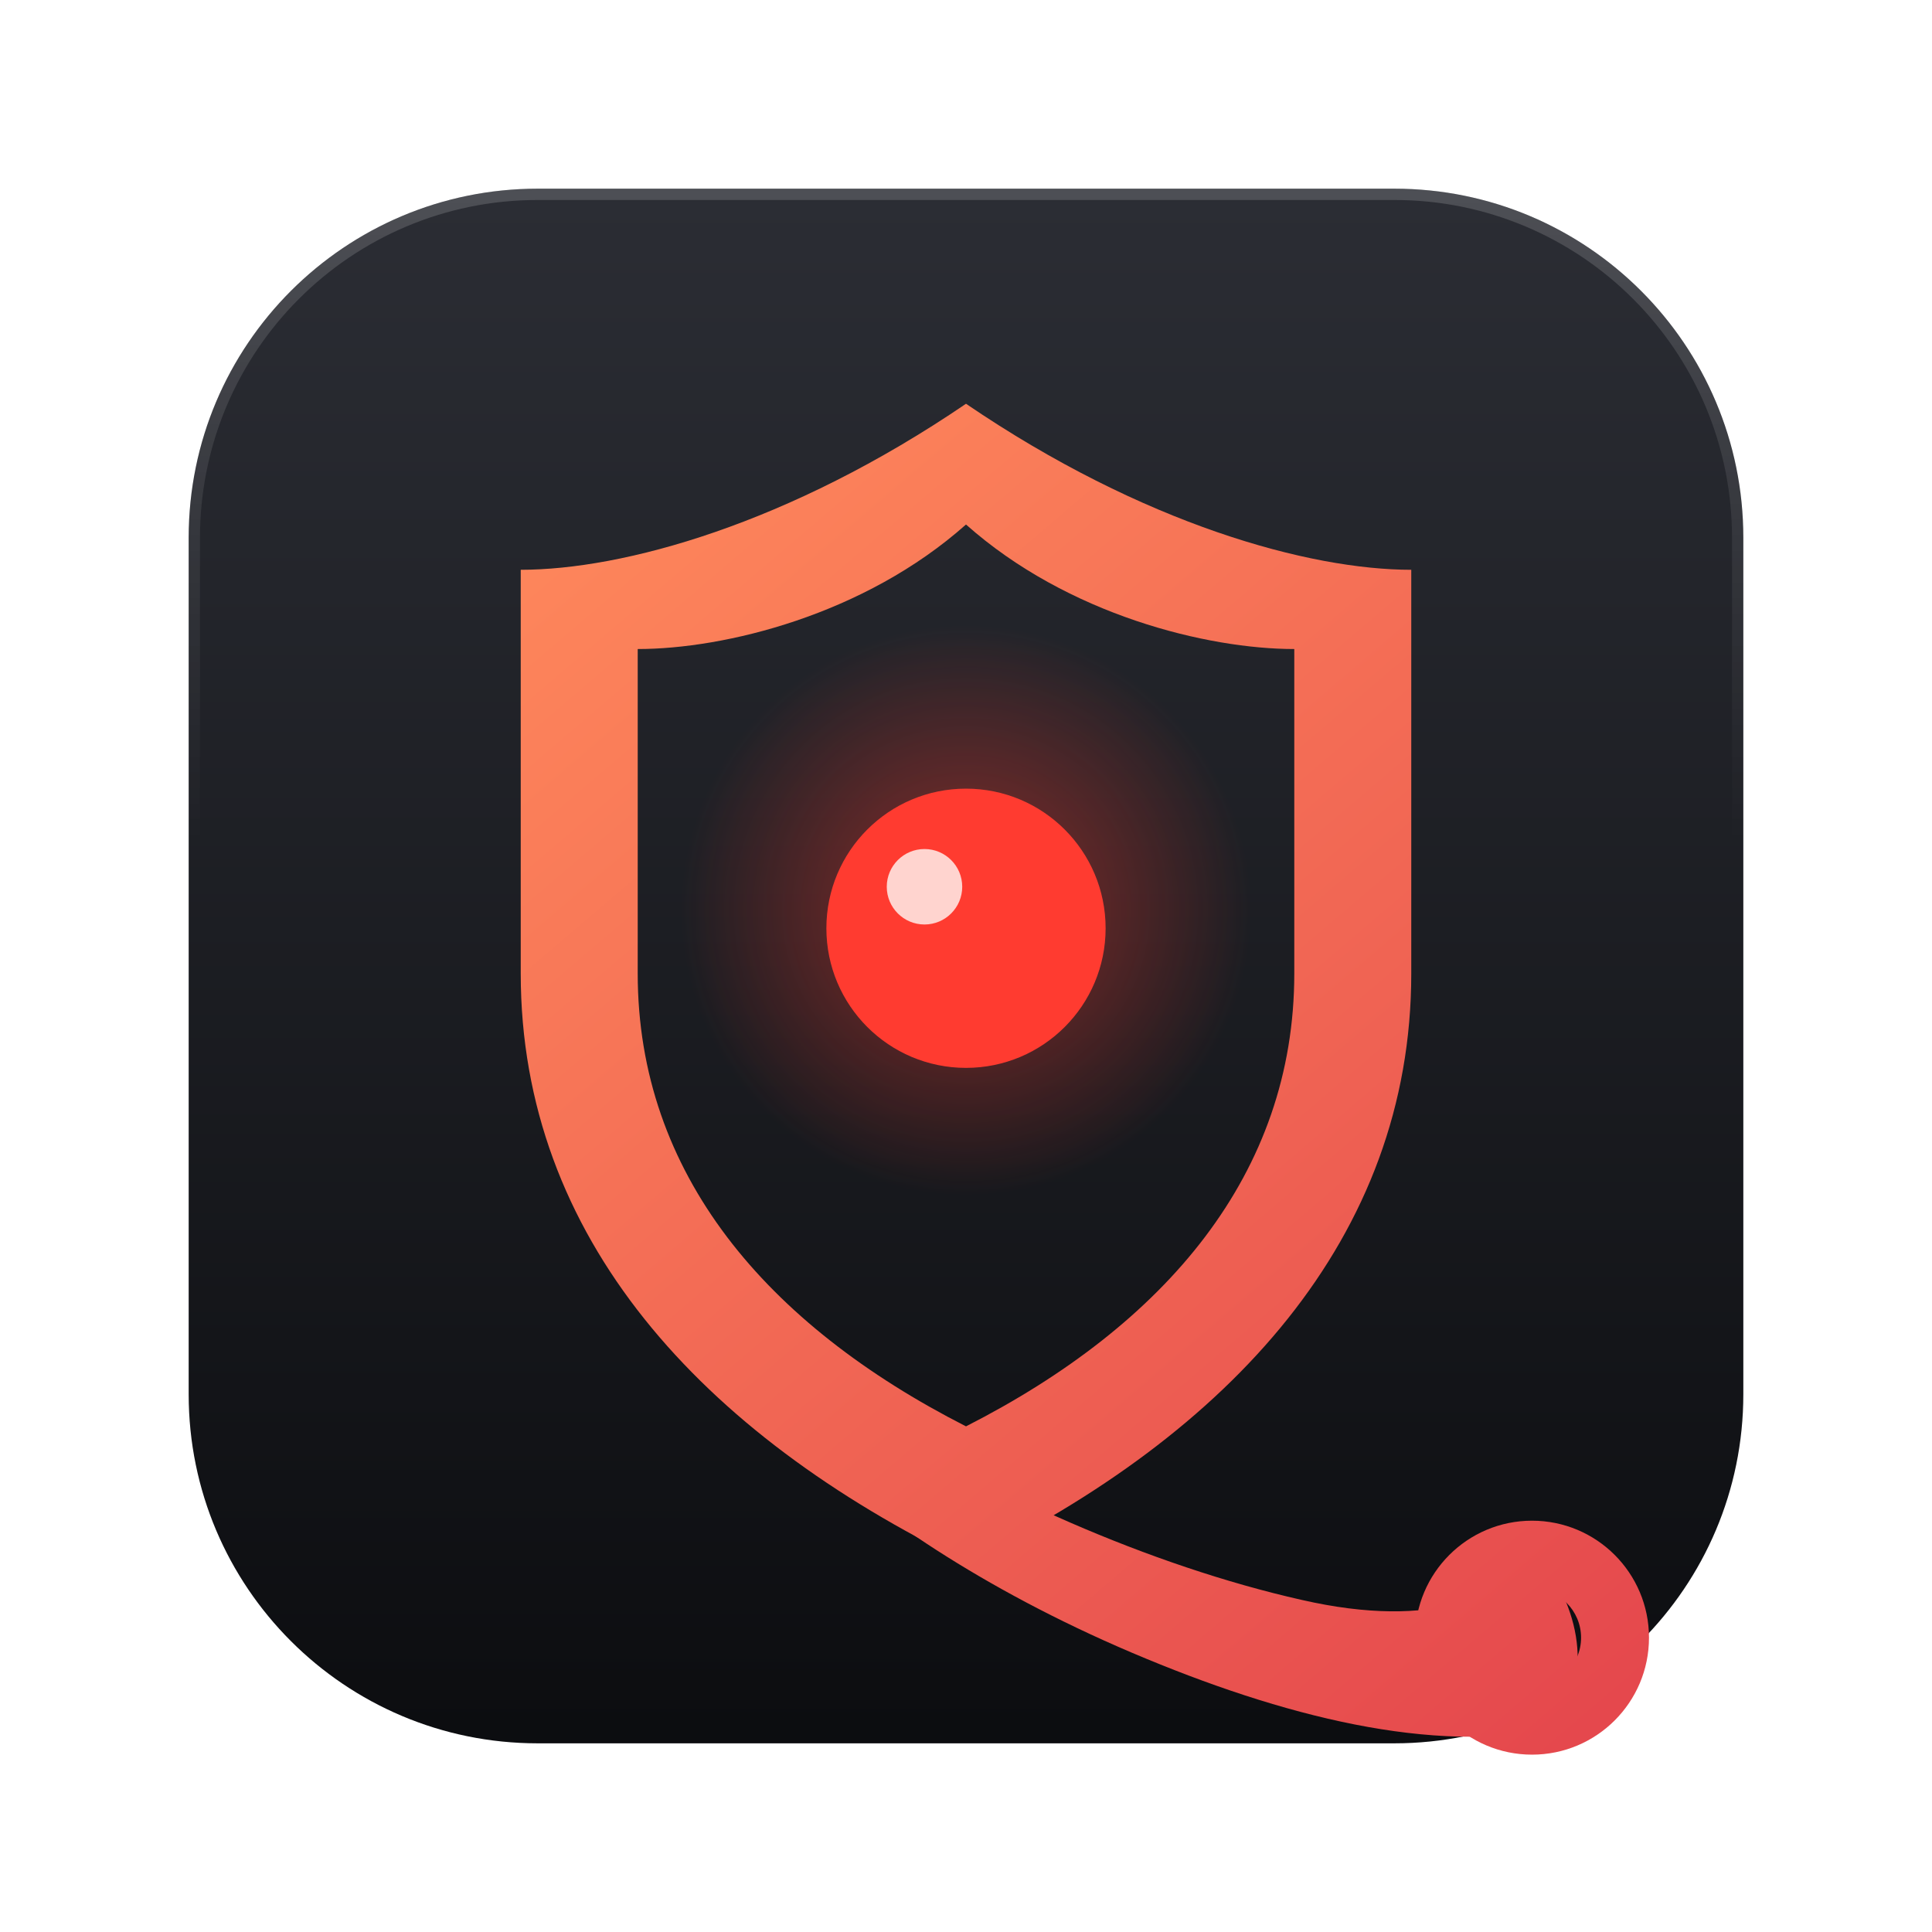
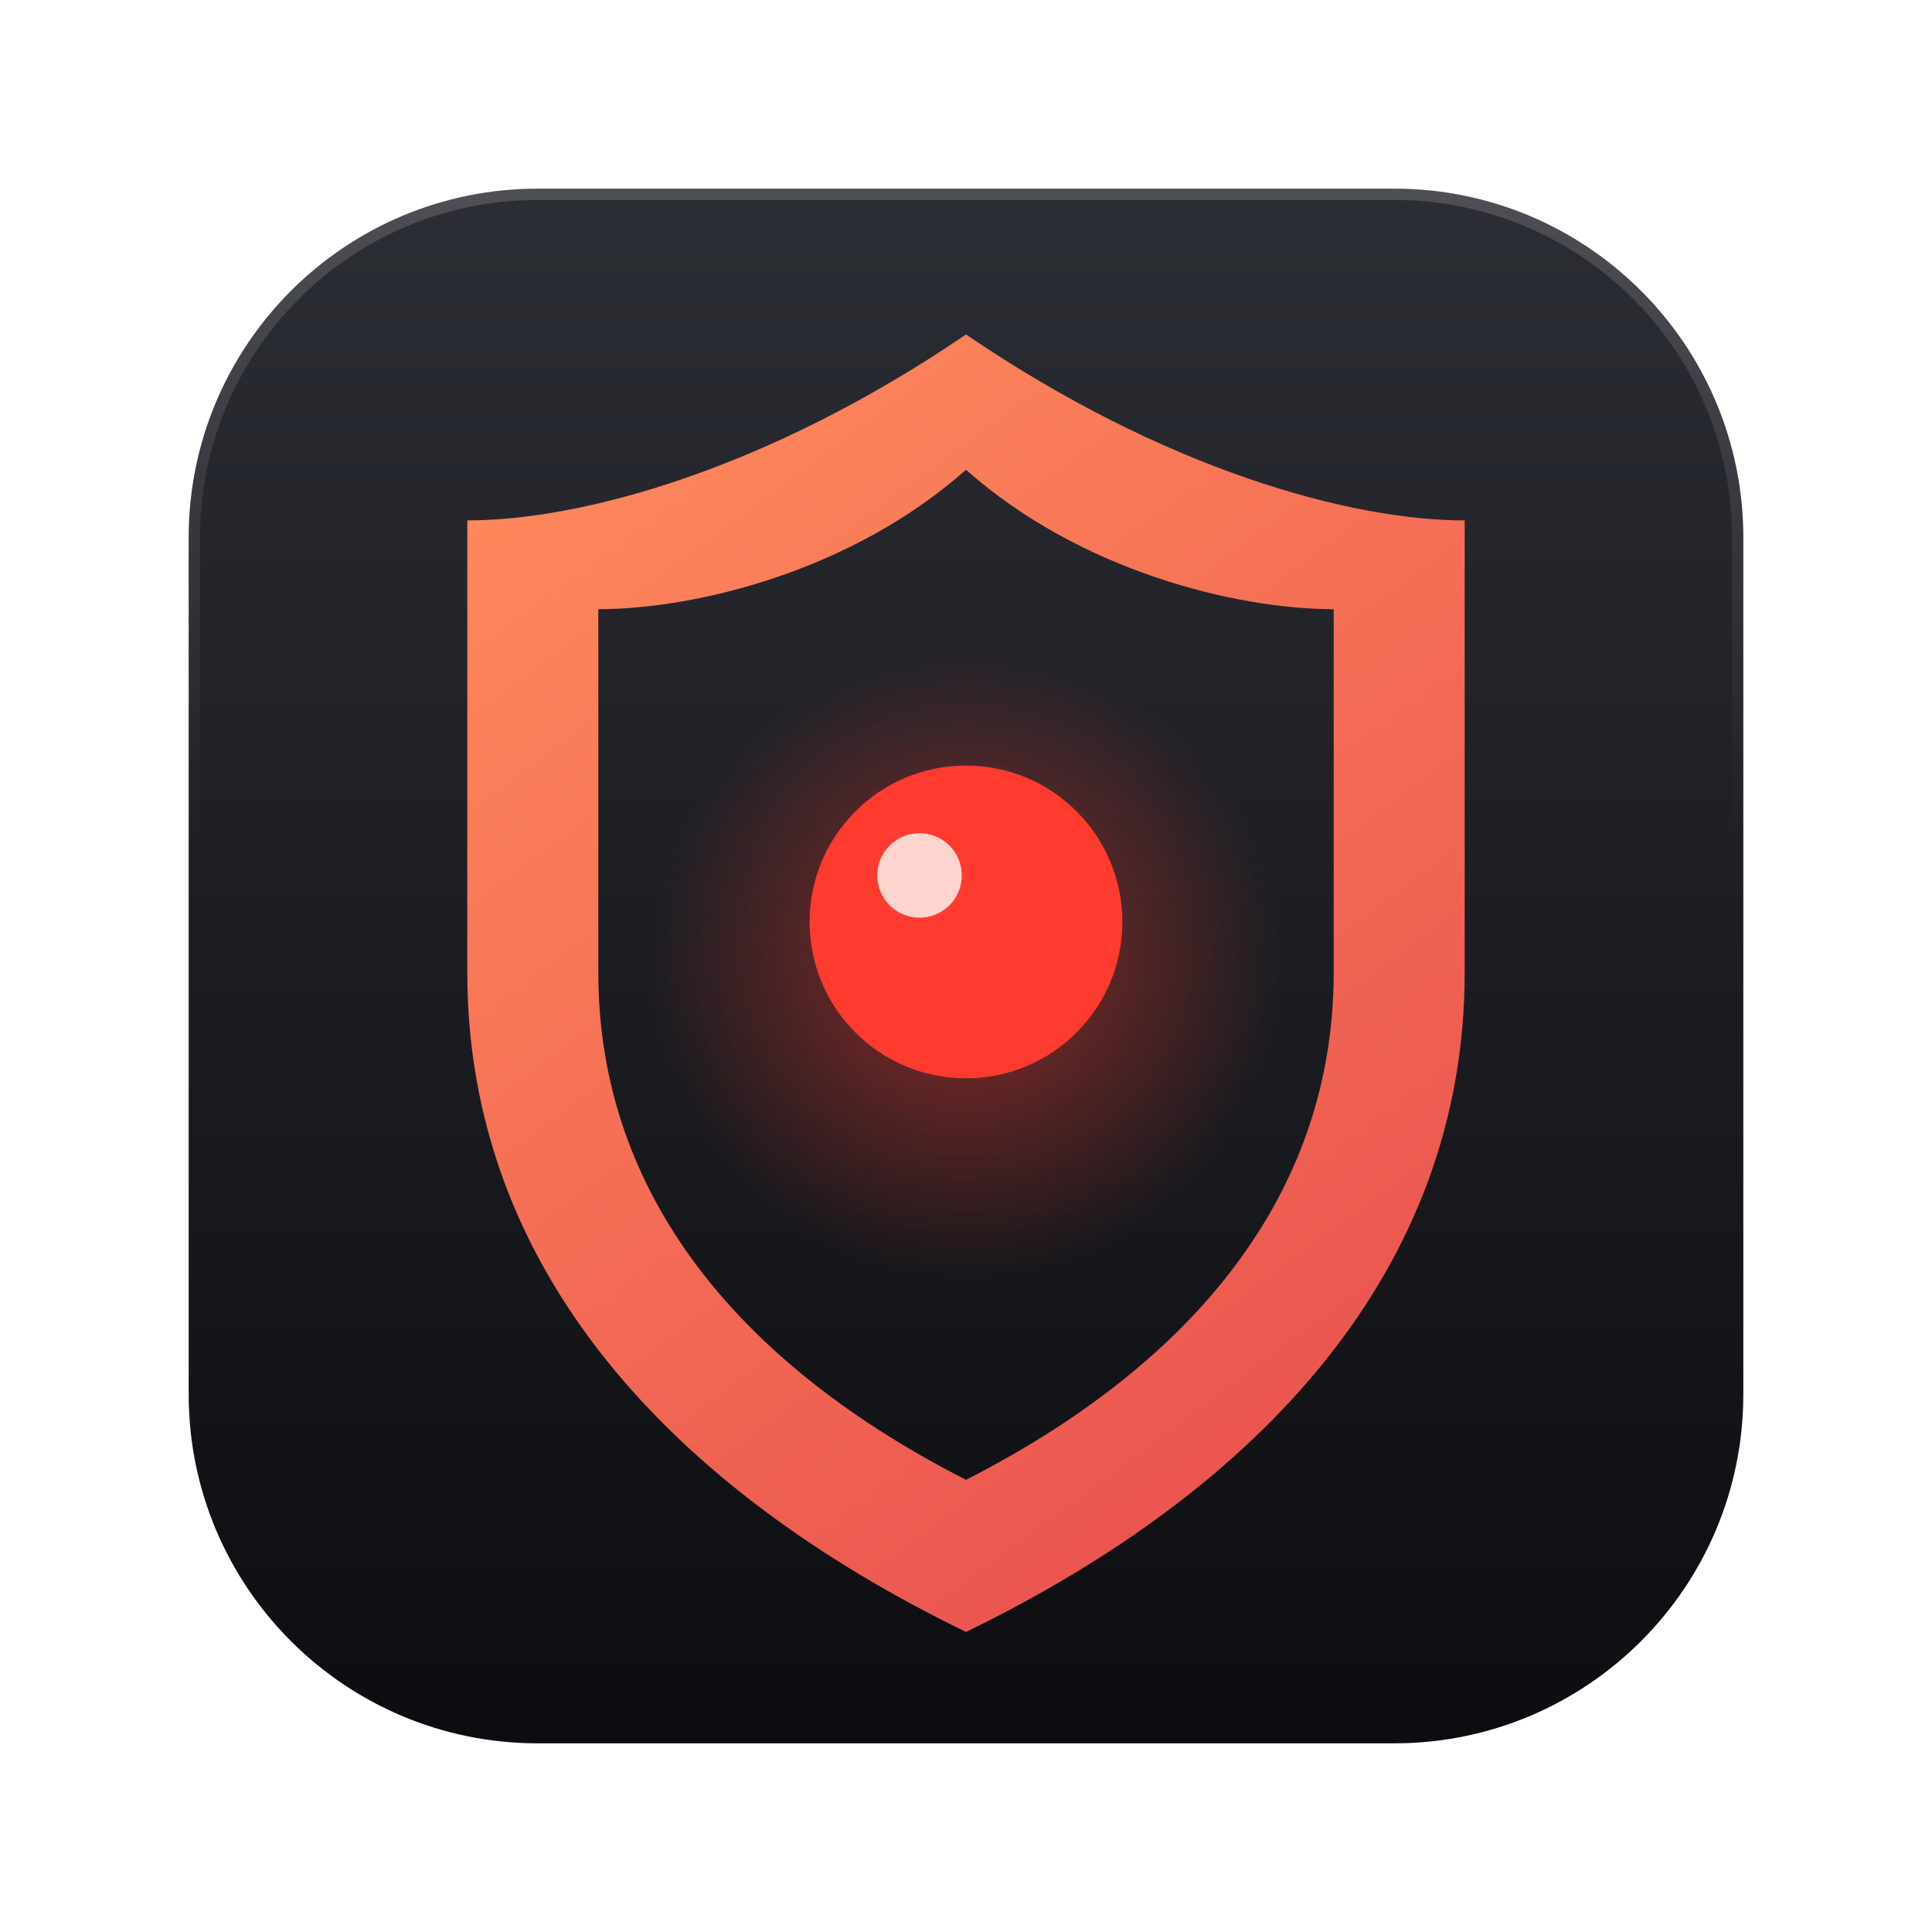
<svg xmlns="http://www.w3.org/2000/svg" width="1024" height="1024" viewBox="0 0 1024 1024">
  <defs>
    <linearGradient id="bg" x1="0" y1="0" x2="0" y2="1">
      <stop offset="0" stop-color="#2b2d34" />
      <stop offset="1" stop-color="#0c0d10" />
    </linearGradient>
-     <linearGradient id="leash" gradientUnits="userSpaceOnUse" x1="280" y1="220" x2="860" y2="900">
+     <linearGradient id="leash" gradientUnits="userSpaceOnUse" x1="300" y1="240" x2="760" y2="860">
      <stop offset="0" stop-color="#ff8a5c" />
      <stop offset="1" stop-color="#e5484d" />
    </linearGradient>
    <radialGradient id="glow" cx="0.5" cy="0.48" r="0.4">
      <stop offset="0" stop-color="#ff3b30" stop-opacity="0.5" />
      <stop offset="1" stop-color="#ff3b30" stop-opacity="0" />
    </radialGradient>
    <linearGradient id="sheen" x1="0" y1="0" x2="0" y2="1">
      <stop offset="0" stop-color="#ffffff" stop-opacity="0.16" />
      <stop offset="0.42" stop-color="#ffffff" stop-opacity="0" />
    </linearGradient>
  </defs>
  <rect x="100" y="100" width="824" height="824" rx="185" fill="url(#bg)" />
  <rect x="103" y="103" width="818" height="818" rx="182" fill="none" stroke="url(#sheen)" stroke-width="6" />
-   <circle cx="512" cy="490" r="190" fill="url(#glow)" />
-   <path fill="url(#leash)" fill-rule="evenodd" d="     M512 214     C606 278 694 302 748 302     L748 516     C748 656 652 760 512 828     C372 760 276 656 276 516     L276 302     C330 302 418 278 512 214     Z     M512 278     C566 326 640 344 686 344     L686 516     C686 622 618 702 512 756     C406 702 338 622 338 516     L338 344     C384 344 458 326 512 278     Z   " />
-   <path fill="url(#leash)" d="     M458 748     C520 790 610 830 690 848     C760 864 800 846 812 820     C836 848 846 886 824 916     C760 930 680 910 600 876     C520 842 460 800 430 770     C414 754 430 730 458 748     Z   " />
-   <path fill="url(#leash)" fill-rule="evenodd" d="     M812 868     m-62 0     a62 62 0 1 0 124 0     a62 62 0 1 0 -124 0     Z     M812 868     m-26 0     a26 26 0 1 0 52 0     a26 26 0 1 0 -52 0     Z   " />
-   <circle cx="512" cy="492" r="74" fill="#ff3b30" />
-   <circle cx="490" cy="470" r="20" fill="#ffe4e0" opacity="0.9" />
+   <circle cx="512" cy="520" r="210" fill="url(#glow)" />
+   <g transform="translate(512 520) scale(1.12) translate(-512 -520)">
+     <path fill="url(#leash)" fill-rule="evenodd" d="     M512 214     C606 278 694 302 748 302     L748 516     C748 656 652 760 512 828     C372 760 276 656 276 516     L276 302     C330 302 418 278 512 214     Z     M512 278     C566 326 640 344 686 344     L686 516     C686 622 618 702 512 756     C406 702 338 622 338 516     L338 344     C384 344 458 326 512 278     Z   " />
+     <circle cx="512" cy="492" r="74" fill="#ff3b30" />
+     <circle cx="490" cy="470" r="20" fill="#ffe4e0" opacity="0.9" />
+   </g>
</svg>
